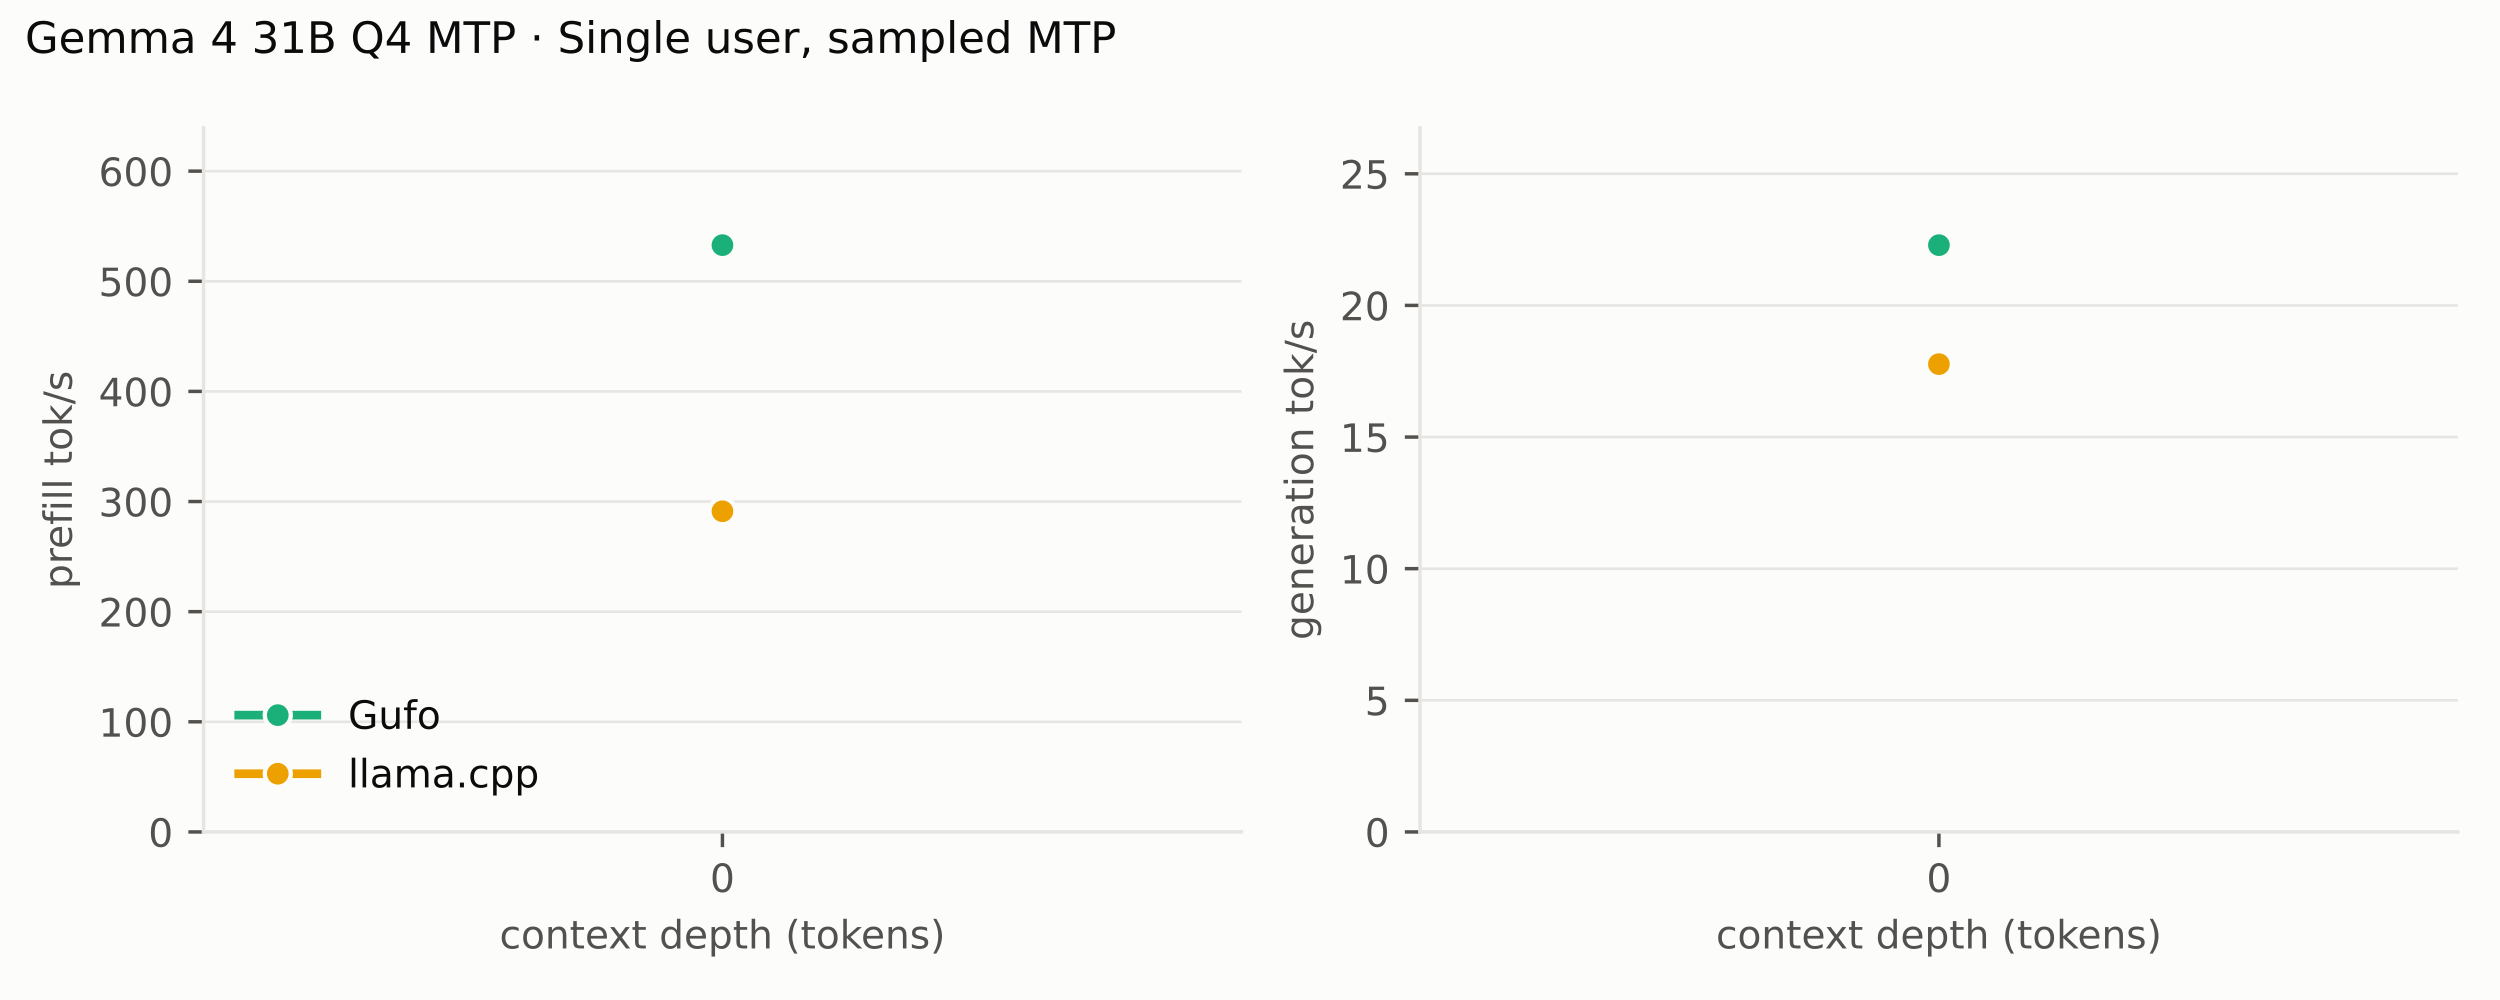
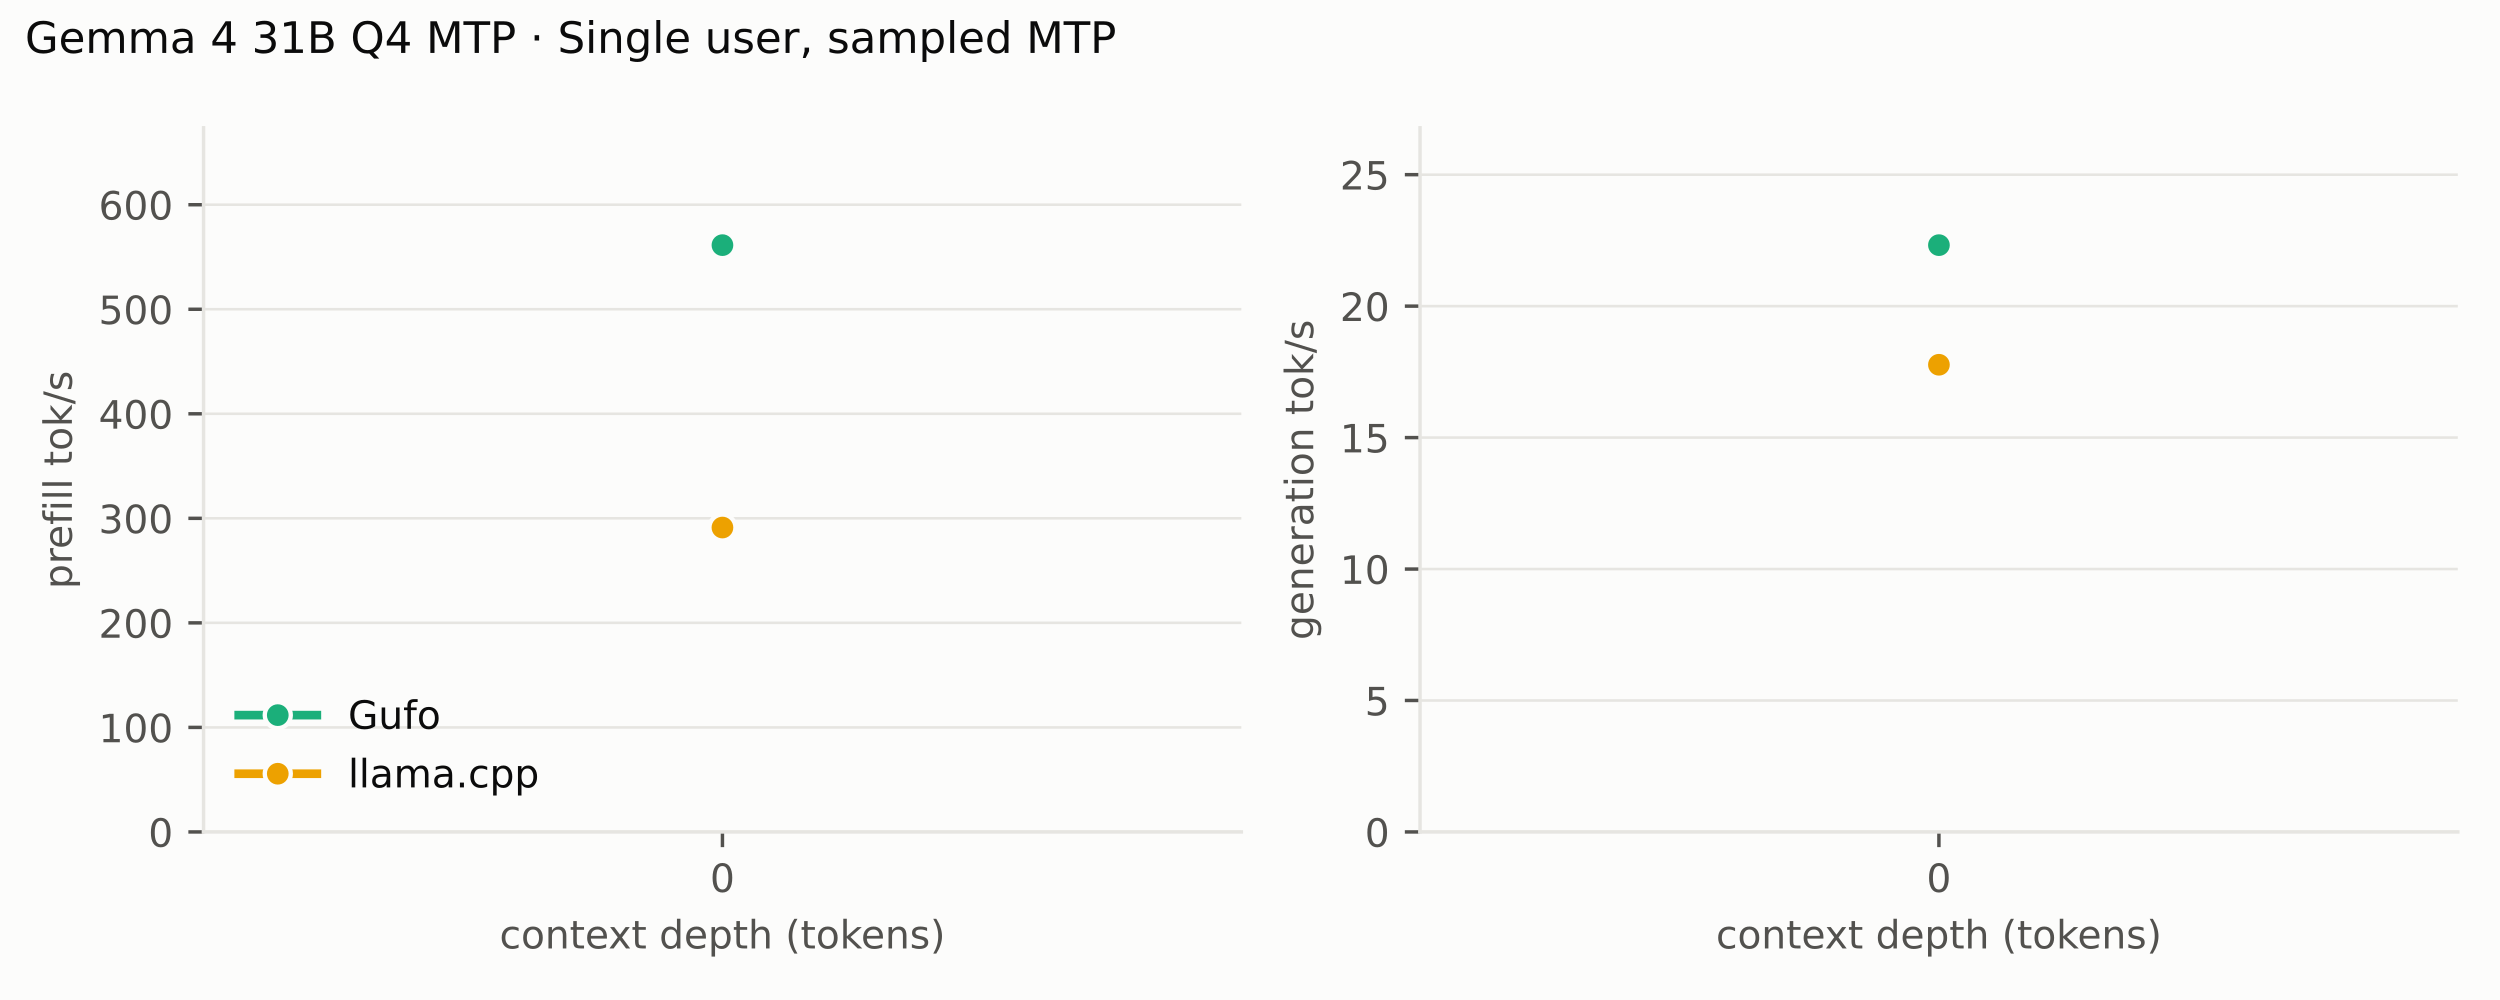
<svg xmlns="http://www.w3.org/2000/svg" xmlns:xlink="http://www.w3.org/1999/xlink" width="576pt" height="230.4pt" viewBox="0 0 576 230.4" version="1.1">
  <defs>
    <style type="text/css">*{stroke-linejoin: round; stroke-linecap: butt}</style>
  </defs>
  <g id="figure_1">
    <g id="patch_1">
      <path d="M 0 230.4 L 576 230.4 L 576 0 L 0 0 z " style="fill: #fcfcfb" />
    </g>
    <g id="axes_1">
      <g id="patch_2">
        <path d="M 46.899 191.679 L 286.003 191.679 L 286.003 29.441 L 46.899 29.441 z " style="fill: #fcfcfb" />
      </g>
      <g id="matplotlib.axis_1">
        <g id="xtick_1">
          <g id="line2d_1">
            <defs>
              <path id="m1ebf051f68" d="M 0 0 L 0 3.5 " style="stroke: #52514e; stroke-width: 0.8" />
            </defs>
            <g>
              <use xlink:href="#m1ebf051f68" x="166.451" y="191.679" style="fill: #52514e; stroke: #52514e; stroke-width: 0.8" />
            </g>
          </g>
          <g id="text_1">
            <text style="font-size: 9px; font-family: 'DejaVu Sans', 'Bitstream Vera Sans', 'Computer Modern Sans Serif', 'Lucida Grande', 'Verdana', 'Geneva', 'Lucid', 'Arial', 'Helvetica', 'Avant Garde', sans-serif; text-anchor: middle; fill: #52514e" x="166.451" y="205.517" transform="rotate(-0 166.4513 205.5172)">0</text>
          </g>
        </g>
        <g id="text_2">
          <text style="font-size: 9px; font-family: 'DejaVu Sans', 'Bitstream Vera Sans', 'Computer Modern Sans Serif', 'Lucida Grande', 'Verdana', 'Geneva', 'Lucid', 'Arial', 'Helvetica', 'Avant Garde', sans-serif; text-anchor: middle; fill: #52514e" x="166.451" y="218.518" transform="rotate(-0 166.4513 218.5179)">context depth (tokens)</text>
        </g>
      </g>
      <g id="matplotlib.axis_2">
        <g id="ytick_1">
          <g id="line2d_2">
-             <path d="M 46.899 191.679 L 286.003 191.679 " clip-path="url(#p32bf05df5f)" style="fill: none; stroke: #e6e5e1; stroke-width: 0.6; stroke-linecap: square" />
+             <path d="M 46.899 191.679 L 286.003 191.679 " clip-path="url(#pf5ccb981f5)" style="fill: none; stroke: #e6e5e1; stroke-width: 0.6; stroke-linecap: square" />
          </g>
          <g id="line2d_3">
            <defs>
              <path id="m680e5b1e24" d="M 0 0 L -3.5 0 " style="stroke: #52514e; stroke-width: 0.8" />
            </defs>
            <g>
              <use xlink:href="#m680e5b1e24" x="46.899" y="191.679" style="fill: #52514e; stroke: #52514e; stroke-width: 0.8" />
            </g>
          </g>
          <g id="text_3">
            <text style="font-size: 9px; font-family: 'DejaVu Sans', 'Bitstream Vera Sans', 'Computer Modern Sans Serif', 'Lucida Grande', 'Verdana', 'Geneva', 'Lucid', 'Arial', 'Helvetica', 'Avant Garde', sans-serif; text-anchor: end; fill: #52514e" x="39.899" y="195.098" transform="rotate(-0 39.89945 195.0982)">0</text>
          </g>
        </g>
        <g id="ytick_2">
          <g id="line2d_4">
-             <path d="M 46.899 166.305 L 286.003 166.305 " clip-path="url(#p32bf05df5f)" style="fill: none; stroke: #e6e5e1; stroke-width: 0.6; stroke-linecap: square" />
+             <path d="M 46.899 167.594 L 286.003 167.594 " clip-path="url(#pf5ccb981f5)" style="fill: none; stroke: #e6e5e1; stroke-width: 0.6; stroke-linecap: square" />
          </g>
          <g id="line2d_5">
            <g>
-               <use xlink:href="#m680e5b1e24" x="46.899" y="166.305" style="fill: #52514e; stroke: #52514e; stroke-width: 0.8" />
+               <use xlink:href="#m680e5b1e24" x="46.899" y="167.594" style="fill: #52514e; stroke: #52514e; stroke-width: 0.8" />
            </g>
          </g>
          <g id="text_4">
-             <text style="font-size: 9px; font-family: 'DejaVu Sans', 'Bitstream Vera Sans', 'Computer Modern Sans Serif', 'Lucida Grande', 'Verdana', 'Geneva', 'Lucid', 'Arial', 'Helvetica', 'Avant Garde', sans-serif; text-anchor: end; fill: #52514e" x="39.899" y="169.724" transform="rotate(-0 39.89945 169.7241)">100</text>
+             <text style="font-size: 9px; font-family: 'DejaVu Sans', 'Bitstream Vera Sans', 'Computer Modern Sans Serif', 'Lucida Grande', 'Verdana', 'Geneva', 'Lucid', 'Arial', 'Helvetica', 'Avant Garde', sans-serif; text-anchor: end; fill: #52514e" x="39.899" y="171.013" transform="rotate(-0 39.89945 171.0128)">100</text>
          </g>
        </g>
        <g id="ytick_3">
          <g id="line2d_6">
-             <path d="M 46.899 140.931 L 286.003 140.931 " clip-path="url(#p32bf05df5f)" style="fill: none; stroke: #e6e5e1; stroke-width: 0.6; stroke-linecap: square" />
+             <path d="M 46.899 143.508 L 286.003 143.508 " clip-path="url(#pf5ccb981f5)" style="fill: none; stroke: #e6e5e1; stroke-width: 0.6; stroke-linecap: square" />
          </g>
          <g id="line2d_7">
            <g>
-               <use xlink:href="#m680e5b1e24" x="46.899" y="140.931" style="fill: #52514e; stroke: #52514e; stroke-width: 0.8" />
+               <use xlink:href="#m680e5b1e24" x="46.899" y="143.508" style="fill: #52514e; stroke: #52514e; stroke-width: 0.8" />
            </g>
          </g>
          <g id="text_5">
-             <text style="font-size: 9px; font-family: 'DejaVu Sans', 'Bitstream Vera Sans', 'Computer Modern Sans Serif', 'Lucida Grande', 'Verdana', 'Geneva', 'Lucid', 'Arial', 'Helvetica', 'Avant Garde', sans-serif; text-anchor: end; fill: #52514e" x="39.899" y="144.35" transform="rotate(-0 39.89945 144.3499)">200</text>
+             <text style="font-size: 9px; font-family: 'DejaVu Sans', 'Bitstream Vera Sans', 'Computer Modern Sans Serif', 'Lucida Grande', 'Verdana', 'Geneva', 'Lucid', 'Arial', 'Helvetica', 'Avant Garde', sans-serif; text-anchor: end; fill: #52514e" x="39.899" y="146.927" transform="rotate(-0 39.89945 146.9274)">200</text>
          </g>
        </g>
        <g id="ytick_4">
          <g id="line2d_8">
-             <path d="M 46.899 115.557 L 286.003 115.557 " clip-path="url(#p32bf05df5f)" style="fill: none; stroke: #e6e5e1; stroke-width: 0.6; stroke-linecap: square" />
+             <path d="M 46.899 119.423 L 286.003 119.423 " clip-path="url(#pf5ccb981f5)" style="fill: none; stroke: #e6e5e1; stroke-width: 0.6; stroke-linecap: square" />
          </g>
          <g id="line2d_9">
            <g>
-               <use xlink:href="#m680e5b1e24" x="46.899" y="115.557" style="fill: #52514e; stroke: #52514e; stroke-width: 0.8" />
+               <use xlink:href="#m680e5b1e24" x="46.899" y="119.423" style="fill: #52514e; stroke: #52514e; stroke-width: 0.8" />
            </g>
          </g>
          <g id="text_6">
-             <text style="font-size: 9px; font-family: 'DejaVu Sans', 'Bitstream Vera Sans', 'Computer Modern Sans Serif', 'Lucida Grande', 'Verdana', 'Geneva', 'Lucid', 'Arial', 'Helvetica', 'Avant Garde', sans-serif; text-anchor: end; fill: #52514e" x="39.899" y="118.976" transform="rotate(-0 39.89945 118.9757)">300</text>
+             <text style="font-size: 9px; font-family: 'DejaVu Sans', 'Bitstream Vera Sans', 'Computer Modern Sans Serif', 'Lucida Grande', 'Verdana', 'Geneva', 'Lucid', 'Arial', 'Helvetica', 'Avant Garde', sans-serif; text-anchor: end; fill: #52514e" x="39.899" y="122.842" transform="rotate(-0 39.89945 122.8419)">300</text>
          </g>
        </g>
        <g id="ytick_5">
          <g id="line2d_10">
-             <path d="M 46.899 90.183 L 286.003 90.183 " clip-path="url(#p32bf05df5f)" style="fill: none; stroke: #e6e5e1; stroke-width: 0.6; stroke-linecap: square" />
+             <path d="M 46.899 95.338 L 286.003 95.338 " clip-path="url(#pf5ccb981f5)" style="fill: none; stroke: #e6e5e1; stroke-width: 0.6; stroke-linecap: square" />
          </g>
          <g id="line2d_11">
            <g>
-               <use xlink:href="#m680e5b1e24" x="46.899" y="90.183" style="fill: #52514e; stroke: #52514e; stroke-width: 0.8" />
+               <use xlink:href="#m680e5b1e24" x="46.899" y="95.338" style="fill: #52514e; stroke: #52514e; stroke-width: 0.8" />
            </g>
          </g>
          <g id="text_7">
-             <text style="font-size: 9px; font-family: 'DejaVu Sans', 'Bitstream Vera Sans', 'Computer Modern Sans Serif', 'Lucida Grande', 'Verdana', 'Geneva', 'Lucid', 'Arial', 'Helvetica', 'Avant Garde', sans-serif; text-anchor: end; fill: #52514e" x="39.899" y="93.601" transform="rotate(-0 39.89945 93.60148)">400</text>
+             <text style="font-size: 9px; font-family: 'DejaVu Sans', 'Bitstream Vera Sans', 'Computer Modern Sans Serif', 'Lucida Grande', 'Verdana', 'Geneva', 'Lucid', 'Arial', 'Helvetica', 'Avant Garde', sans-serif; text-anchor: end; fill: #52514e" x="39.899" y="98.757" transform="rotate(-0 39.89945 98.75651)">400</text>
          </g>
        </g>
        <g id="ytick_6">
          <g id="line2d_12">
-             <path d="M 46.899 64.808 L 286.003 64.808 " clip-path="url(#p32bf05df5f)" style="fill: none; stroke: #e6e5e1; stroke-width: 0.6; stroke-linecap: square" />
+             <path d="M 46.899 71.252 L 286.003 71.252 " clip-path="url(#pf5ccb981f5)" style="fill: none; stroke: #e6e5e1; stroke-width: 0.6; stroke-linecap: square" />
          </g>
          <g id="line2d_13">
            <g>
-               <use xlink:href="#m680e5b1e24" x="46.899" y="64.808" style="fill: #52514e; stroke: #52514e; stroke-width: 0.8" />
+               <use xlink:href="#m680e5b1e24" x="46.899" y="71.252" style="fill: #52514e; stroke: #52514e; stroke-width: 0.8" />
            </g>
          </g>
          <g id="text_8">
-             <text style="font-size: 9px; font-family: 'DejaVu Sans', 'Bitstream Vera Sans', 'Computer Modern Sans Serif', 'Lucida Grande', 'Verdana', 'Geneva', 'Lucid', 'Arial', 'Helvetica', 'Avant Garde', sans-serif; text-anchor: end; fill: #52514e" x="39.899" y="68.227" transform="rotate(-0 39.89945 68.22729)">500</text>
+             <text style="font-size: 9px; font-family: 'DejaVu Sans', 'Bitstream Vera Sans', 'Computer Modern Sans Serif', 'Lucida Grande', 'Verdana', 'Geneva', 'Lucid', 'Arial', 'Helvetica', 'Avant Garde', sans-serif; text-anchor: end; fill: #52514e" x="39.899" y="74.671" transform="rotate(-0 39.89945 74.67108)">500</text>
          </g>
        </g>
        <g id="ytick_7">
          <g id="line2d_14">
-             <path d="M 46.899 39.434 L 286.003 39.434 " clip-path="url(#p32bf05df5f)" style="fill: none; stroke: #e6e5e1; stroke-width: 0.6; stroke-linecap: square" />
+             <path d="M 46.899 47.167 L 286.003 47.167 " clip-path="url(#pf5ccb981f5)" style="fill: none; stroke: #e6e5e1; stroke-width: 0.6; stroke-linecap: square" />
          </g>
          <g id="line2d_15">
            <g>
-               <use xlink:href="#m680e5b1e24" x="46.899" y="39.434" style="fill: #52514e; stroke: #52514e; stroke-width: 0.8" />
+               <use xlink:href="#m680e5b1e24" x="46.899" y="47.167" style="fill: #52514e; stroke: #52514e; stroke-width: 0.8" />
            </g>
          </g>
          <g id="text_9">
-             <text style="font-size: 9px; font-family: 'DejaVu Sans', 'Bitstream Vera Sans', 'Computer Modern Sans Serif', 'Lucida Grande', 'Verdana', 'Geneva', 'Lucid', 'Arial', 'Helvetica', 'Avant Garde', sans-serif; text-anchor: end; fill: #52514e" x="39.899" y="42.853" transform="rotate(-0 39.89945 42.8531)">600</text>
+             <text style="font-size: 9px; font-family: 'DejaVu Sans', 'Bitstream Vera Sans', 'Computer Modern Sans Serif', 'Lucida Grande', 'Verdana', 'Geneva', 'Lucid', 'Arial', 'Helvetica', 'Avant Garde', sans-serif; text-anchor: end; fill: #52514e" x="39.899" y="50.586" transform="rotate(-0 39.89945 50.58564)">600</text>
          </g>
        </g>
        <g id="text_10">
          <text style="font-size: 9px; font-family: 'DejaVu Sans', 'Bitstream Vera Sans', 'Computer Modern Sans Serif', 'Lucida Grande', 'Verdana', 'Geneva', 'Lucid', 'Arial', 'Helvetica', 'Avant Garde', sans-serif; text-anchor: middle; fill: #52514e" x="16.559" y="110.56" transform="rotate(-90 16.55859 110.56)">prefill tok/s</text>
        </g>
      </g>
      <g id="line2d_16">
-         <path d="M 166.451 56.481 " clip-path="url(#p32bf05df5f)" style="fill: none; stroke: #1baf7a; stroke-width: 2; stroke-linecap: square" />
+         <path d="M 166.451 56.481 " clip-path="url(#pf5ccb981f5)" style="fill: none; stroke: #1baf7a; stroke-width: 2; stroke-linecap: square" />
        <defs>
          <path id="m52f97da8ad" d="M 0 3 C 0.796 3 1.559 2.684 2.121 2.121 C 2.684 1.559 3 0.796 3 0 C 3 -0.796 2.684 -1.559 2.121 -2.121 C 1.559 -2.684 0.796 -3 0 -3 C -0.796 -3 -1.559 -2.684 -2.121 -2.121 C -2.684 -1.559 -3 -0.796 -3 0 C -3 0.796 -2.684 1.559 -2.121 2.121 C -1.559 2.684 -0.796 3 0 3 z " style="stroke: #fcfcfb" />
        </defs>
-         <g clip-path="url(#p32bf05df5f)">
+         <g clip-path="url(#pf5ccb981f5)">
          <use xlink:href="#m52f97da8ad" x="166.451" y="56.481" style="fill: #1baf7a; stroke: #fcfcfb" />
        </g>
      </g>
      <g id="line2d_17">
-         <path d="M 166.451 117.792 " clip-path="url(#p32bf05df5f)" style="fill: none; stroke: #eda100; stroke-width: 2; stroke-linecap: square" />
+         <path d="M 166.451 121.545 " clip-path="url(#pf5ccb981f5)" style="fill: none; stroke: #eda100; stroke-width: 2; stroke-linecap: square" />
        <defs>
          <path id="mb9ac056d34" d="M 0 3 C 0.796 3 1.559 2.684 2.121 2.121 C 2.684 1.559 3 0.796 3 0 C 3 -0.796 2.684 -1.559 2.121 -2.121 C 1.559 -2.684 0.796 -3 0 -3 C -0.796 -3 -1.559 -2.684 -2.121 -2.121 C -2.684 -1.559 -3 -0.796 -3 0 C -3 0.796 -2.684 1.559 -2.121 2.121 C -1.559 2.684 -0.796 3 0 3 z " style="stroke: #fcfcfb" />
        </defs>
-         <g clip-path="url(#p32bf05df5f)">
-           <use xlink:href="#mb9ac056d34" x="166.451" y="117.792" style="fill: #eda100; stroke: #fcfcfb" />
+         <g clip-path="url(#pf5ccb981f5)">
+           <use xlink:href="#mb9ac056d34" x="166.451" y="121.545" style="fill: #eda100; stroke: #fcfcfb" />
        </g>
      </g>
      <g id="patch_3">
        <path d="M 46.899 191.679 L 46.899 29.441 " style="fill: none; stroke: #e6e5e1; stroke-width: 0.8; stroke-linejoin: miter; stroke-linecap: square" />
      </g>
      <g id="patch_4">
        <path d="M 46.899 191.679 L 286.003 191.679 " style="fill: none; stroke: #e6e5e1; stroke-width: 0.8; stroke-linejoin: miter; stroke-linecap: square" />
      </g>
      <g id="legend_1">
        <g id="line2d_18">
          <path d="M 54.999 164.766 L 63.999 164.766 L 72.999 164.766 " style="fill: none; stroke: #1baf7a; stroke-width: 2; stroke-linecap: square" />
          <g>
            <use xlink:href="#m52f97da8ad" x="63.999" y="164.766" style="fill: #1baf7a; stroke: #fcfcfb" />
          </g>
        </g>
        <g id="text_11">
          <text style="font-size: 9px; font-family: 'DejaVu Sans', 'Bitstream Vera Sans', 'Computer Modern Sans Serif', 'Lucida Grande', 'Verdana', 'Geneva', 'Lucid', 'Arial', 'Helvetica', 'Avant Garde', sans-serif; text-anchor: start; fill: #0b0b0b" x="80.199" y="167.916" transform="rotate(-0 80.19945 167.9165)">Gufo</text>
        </g>
        <g id="line2d_19">
          <path d="M 54.999 178.267 L 63.999 178.267 L 72.999 178.267 " style="fill: none; stroke: #eda100; stroke-width: 2; stroke-linecap: square" />
          <g>
            <use xlink:href="#mb9ac056d34" x="63.999" y="178.267" style="fill: #eda100; stroke: #fcfcfb" />
          </g>
        </g>
        <g id="text_12">
          <text style="font-size: 9px; font-family: 'DejaVu Sans', 'Bitstream Vera Sans', 'Computer Modern Sans Serif', 'Lucida Grande', 'Verdana', 'Geneva', 'Lucid', 'Arial', 'Helvetica', 'Avant Garde', sans-serif; text-anchor: start; fill: #0b0b0b" x="80.199" y="181.417" transform="rotate(-0 80.19945 181.4172)">llama.cpp</text>
        </g>
      </g>
    </g>
    <g id="axes_2">
      <g id="patch_5">
        <path d="M 327.176 191.679 L 566.28 191.679 L 566.28 29.441 L 327.176 29.441 z " style="fill: #fcfcfb" />
      </g>
      <g id="matplotlib.axis_3">
        <g id="xtick_2">
          <g id="line2d_20">
            <g>
              <use xlink:href="#m1ebf051f68" x="446.728" y="191.679" style="fill: #52514e; stroke: #52514e; stroke-width: 0.8" />
            </g>
          </g>
          <g id="text_13">
            <text style="font-size: 9px; font-family: 'DejaVu Sans', 'Bitstream Vera Sans', 'Computer Modern Sans Serif', 'Lucida Grande', 'Verdana', 'Geneva', 'Lucid', 'Arial', 'Helvetica', 'Avant Garde', sans-serif; text-anchor: middle; fill: #52514e" x="446.728" y="205.517" transform="rotate(-0 446.7282 205.5172)">0</text>
          </g>
        </g>
        <g id="text_14">
          <text style="font-size: 9px; font-family: 'DejaVu Sans', 'Bitstream Vera Sans', 'Computer Modern Sans Serif', 'Lucida Grande', 'Verdana', 'Geneva', 'Lucid', 'Arial', 'Helvetica', 'Avant Garde', sans-serif; text-anchor: middle; fill: #52514e" x="446.728" y="218.518" transform="rotate(-0 446.7282 218.5179)">context depth (tokens)</text>
        </g>
      </g>
      <g id="matplotlib.axis_4">
        <g id="ytick_8">
          <g id="line2d_21">
-             <path d="M 327.176 191.679 L 566.28 191.679 " clip-path="url(#pb0f7239e6d)" style="fill: none; stroke: #e6e5e1; stroke-width: 0.6; stroke-linecap: square" />
+             <path d="M 327.176 191.679 L 566.28 191.679 " clip-path="url(#p8a17e1420d)" style="fill: none; stroke: #e6e5e1; stroke-width: 0.6; stroke-linecap: square" />
          </g>
          <g id="line2d_22">
            <g>
              <use xlink:href="#m680e5b1e24" x="327.176" y="191.679" style="fill: #52514e; stroke: #52514e; stroke-width: 0.8" />
            </g>
          </g>
          <g id="text_15">
            <text style="font-size: 9px; font-family: 'DejaVu Sans', 'Bitstream Vera Sans', 'Computer Modern Sans Serif', 'Lucida Grande', 'Verdana', 'Geneva', 'Lucid', 'Arial', 'Helvetica', 'Avant Garde', sans-serif; text-anchor: end; fill: #52514e" x="320.176" y="195.098" transform="rotate(-0 320.1763 195.0982)">0</text>
          </g>
        </g>
        <g id="ytick_9">
          <g id="line2d_23">
-             <path d="M 327.176 161.352 L 566.28 161.352 " clip-path="url(#pb0f7239e6d)" style="fill: none; stroke: #e6e5e1; stroke-width: 0.6; stroke-linecap: square" />
+             <path d="M 327.176 161.393 L 566.28 161.393 " clip-path="url(#p8a17e1420d)" style="fill: none; stroke: #e6e5e1; stroke-width: 0.6; stroke-linecap: square" />
          </g>
          <g id="line2d_24">
            <g>
-               <use xlink:href="#m680e5b1e24" x="327.176" y="161.352" style="fill: #52514e; stroke: #52514e; stroke-width: 0.8" />
+               <use xlink:href="#m680e5b1e24" x="327.176" y="161.393" style="fill: #52514e; stroke: #52514e; stroke-width: 0.8" />
            </g>
          </g>
          <g id="text_16">
-             <text style="font-size: 9px; font-family: 'DejaVu Sans', 'Bitstream Vera Sans', 'Computer Modern Sans Serif', 'Lucida Grande', 'Verdana', 'Geneva', 'Lucid', 'Arial', 'Helvetica', 'Avant Garde', sans-serif; text-anchor: end; fill: #52514e" x="320.176" y="164.771" transform="rotate(-0 320.1763 164.771)">5</text>
+             <text style="font-size: 9px; font-family: 'DejaVu Sans', 'Bitstream Vera Sans', 'Computer Modern Sans Serif', 'Lucida Grande', 'Verdana', 'Geneva', 'Lucid', 'Arial', 'Helvetica', 'Avant Garde', sans-serif; text-anchor: end; fill: #52514e" x="320.176" y="164.812" transform="rotate(-0 320.1763 164.8118)">5</text>
          </g>
        </g>
        <g id="ytick_10">
          <g id="line2d_25">
-             <path d="M 327.176 131.025 L 566.28 131.025 " clip-path="url(#pb0f7239e6d)" style="fill: none; stroke: #e6e5e1; stroke-width: 0.6; stroke-linecap: square" />
+             <path d="M 327.176 131.106 L 566.28 131.106 " clip-path="url(#p8a17e1420d)" style="fill: none; stroke: #e6e5e1; stroke-width: 0.6; stroke-linecap: square" />
          </g>
          <g id="line2d_26">
            <g>
-               <use xlink:href="#m680e5b1e24" x="327.176" y="131.025" style="fill: #52514e; stroke: #52514e; stroke-width: 0.8" />
+               <use xlink:href="#m680e5b1e24" x="327.176" y="131.106" style="fill: #52514e; stroke: #52514e; stroke-width: 0.8" />
            </g>
          </g>
          <g id="text_17">
-             <text style="font-size: 9px; font-family: 'DejaVu Sans', 'Bitstream Vera Sans', 'Computer Modern Sans Serif', 'Lucida Grande', 'Verdana', 'Geneva', 'Lucid', 'Arial', 'Helvetica', 'Avant Garde', sans-serif; text-anchor: end; fill: #52514e" x="320.176" y="134.444" transform="rotate(-0 320.1763 134.4438)">10</text>
+             <text style="font-size: 9px; font-family: 'DejaVu Sans', 'Bitstream Vera Sans', 'Computer Modern Sans Serif', 'Lucida Grande', 'Verdana', 'Geneva', 'Lucid', 'Arial', 'Helvetica', 'Avant Garde', sans-serif; text-anchor: end; fill: #52514e" x="320.176" y="134.525" transform="rotate(-0 320.1763 134.5253)">10</text>
          </g>
        </g>
        <g id="ytick_11">
          <g id="line2d_27">
-             <path d="M 327.176 100.698 L 566.28 100.698 " clip-path="url(#pb0f7239e6d)" style="fill: none; stroke: #e6e5e1; stroke-width: 0.6; stroke-linecap: square" />
+             <path d="M 327.176 100.82 L 566.28 100.82 " clip-path="url(#p8a17e1420d)" style="fill: none; stroke: #e6e5e1; stroke-width: 0.6; stroke-linecap: square" />
          </g>
          <g id="line2d_28">
            <g>
-               <use xlink:href="#m680e5b1e24" x="327.176" y="100.698" style="fill: #52514e; stroke: #52514e; stroke-width: 0.8" />
+               <use xlink:href="#m680e5b1e24" x="327.176" y="100.82" style="fill: #52514e; stroke: #52514e; stroke-width: 0.8" />
            </g>
          </g>
          <g id="text_18">
-             <text style="font-size: 9px; font-family: 'DejaVu Sans', 'Bitstream Vera Sans', 'Computer Modern Sans Serif', 'Lucida Grande', 'Verdana', 'Geneva', 'Lucid', 'Arial', 'Helvetica', 'Avant Garde', sans-serif; text-anchor: end; fill: #52514e" x="320.176" y="104.117" transform="rotate(-0 320.1763 104.1166)">15</text>
+             <text style="font-size: 9px; font-family: 'DejaVu Sans', 'Bitstream Vera Sans', 'Computer Modern Sans Serif', 'Lucida Grande', 'Verdana', 'Geneva', 'Lucid', 'Arial', 'Helvetica', 'Avant Garde', sans-serif; text-anchor: end; fill: #52514e" x="320.176" y="104.239" transform="rotate(-0 320.1763 104.2389)">15</text>
          </g>
        </g>
        <g id="ytick_12">
          <g id="line2d_29">
-             <path d="M 327.176 70.37 L 566.28 70.37 " clip-path="url(#pb0f7239e6d)" style="fill: none; stroke: #e6e5e1; stroke-width: 0.6; stroke-linecap: square" />
+             <path d="M 327.176 70.533 L 566.28 70.533 " clip-path="url(#p8a17e1420d)" style="fill: none; stroke: #e6e5e1; stroke-width: 0.6; stroke-linecap: square" />
          </g>
          <g id="line2d_30">
            <g>
-               <use xlink:href="#m680e5b1e24" x="327.176" y="70.37" style="fill: #52514e; stroke: #52514e; stroke-width: 0.8" />
+               <use xlink:href="#m680e5b1e24" x="327.176" y="70.533" style="fill: #52514e; stroke: #52514e; stroke-width: 0.8" />
            </g>
          </g>
          <g id="text_19">
-             <text style="font-size: 9px; font-family: 'DejaVu Sans', 'Bitstream Vera Sans', 'Computer Modern Sans Serif', 'Lucida Grande', 'Verdana', 'Geneva', 'Lucid', 'Arial', 'Helvetica', 'Avant Garde', sans-serif; text-anchor: end; fill: #52514e" x="320.176" y="73.789" transform="rotate(-0 320.1763 73.78935)">20</text>
+             <text style="font-size: 9px; font-family: 'DejaVu Sans', 'Bitstream Vera Sans', 'Computer Modern Sans Serif', 'Lucida Grande', 'Verdana', 'Geneva', 'Lucid', 'Arial', 'Helvetica', 'Avant Garde', sans-serif; text-anchor: end; fill: #52514e" x="320.176" y="73.952" transform="rotate(-0 320.1763 73.9524)">20</text>
          </g>
        </g>
        <g id="ytick_13">
          <g id="line2d_31">
-             <path d="M 327.176 40.043 L 566.28 40.043 " clip-path="url(#pb0f7239e6d)" style="fill: none; stroke: #e6e5e1; stroke-width: 0.6; stroke-linecap: square" />
+             <path d="M 327.176 40.247 L 566.28 40.247 " clip-path="url(#p8a17e1420d)" style="fill: none; stroke: #e6e5e1; stroke-width: 0.6; stroke-linecap: square" />
          </g>
          <g id="line2d_32">
            <g>
-               <use xlink:href="#m680e5b1e24" x="327.176" y="40.043" style="fill: #52514e; stroke: #52514e; stroke-width: 0.8" />
+               <use xlink:href="#m680e5b1e24" x="327.176" y="40.247" style="fill: #52514e; stroke: #52514e; stroke-width: 0.8" />
            </g>
          </g>
          <g id="text_20">
-             <text style="font-size: 9px; font-family: 'DejaVu Sans', 'Bitstream Vera Sans', 'Computer Modern Sans Serif', 'Lucida Grande', 'Verdana', 'Geneva', 'Lucid', 'Arial', 'Helvetica', 'Avant Garde', sans-serif; text-anchor: end; fill: #52514e" x="320.176" y="43.462" transform="rotate(-0 320.1763 43.46212)">25</text>
+             <text style="font-size: 9px; font-family: 'DejaVu Sans', 'Bitstream Vera Sans', 'Computer Modern Sans Serif', 'Lucida Grande', 'Verdana', 'Geneva', 'Lucid', 'Arial', 'Helvetica', 'Avant Garde', sans-serif; text-anchor: end; fill: #52514e" x="320.176" y="43.666" transform="rotate(-0 320.1763 43.66594)">25</text>
          </g>
        </g>
        <g id="text_21">
          <text style="font-size: 9px; font-family: 'DejaVu Sans', 'Bitstream Vera Sans', 'Computer Modern Sans Serif', 'Lucida Grande', 'Verdana', 'Geneva', 'Lucid', 'Arial', 'Helvetica', 'Avant Garde', sans-serif; text-anchor: middle; fill: #52514e" x="302.562" y="110.56" transform="rotate(-90 302.5617 110.56)">generation tok/s</text>
        </g>
      </g>
      <g id="line2d_33">
-         <path d="M 446.728 56.481 " clip-path="url(#pb0f7239e6d)" style="fill: none; stroke: #1baf7a; stroke-width: 2; stroke-linecap: square" />
-         <g clip-path="url(#pb0f7239e6d)">
+         <path d="M 446.728 56.481 " clip-path="url(#p8a17e1420d)" style="fill: none; stroke: #1baf7a; stroke-width: 2; stroke-linecap: square" />
+         <g clip-path="url(#p8a17e1420d)">
          <use xlink:href="#m52f97da8ad" x="446.728" y="56.481" style="fill: #1baf7a; stroke: #fcfcfb" />
        </g>
      </g>
      <g id="line2d_34">
-         <path d="M 446.728 83.896 " clip-path="url(#pb0f7239e6d)" style="fill: none; stroke: #eda100; stroke-width: 2; stroke-linecap: square" />
-         <g clip-path="url(#pb0f7239e6d)">
-           <use xlink:href="#mb9ac056d34" x="446.728" y="83.896" style="fill: #eda100; stroke: #fcfcfb" />
+         <path d="M 446.728 84.041 " clip-path="url(#p8a17e1420d)" style="fill: none; stroke: #eda100; stroke-width: 2; stroke-linecap: square" />
+         <g clip-path="url(#p8a17e1420d)">
+           <use xlink:href="#mb9ac056d34" x="446.728" y="84.041" style="fill: #eda100; stroke: #fcfcfb" />
        </g>
      </g>
      <g id="patch_6">
        <path d="M 327.176 191.679 L 327.176 29.441 " style="fill: none; stroke: #e6e5e1; stroke-width: 0.8; stroke-linejoin: miter; stroke-linecap: square" />
      </g>
      <g id="patch_7">
        <path d="M 327.176 191.679 L 566.28 191.679 " style="fill: none; stroke: #e6e5e1; stroke-width: 0.8; stroke-linejoin: miter; stroke-linecap: square" />
      </g>
    </g>
    <g id="text_22">
      <text style="font-size: 10px; font-family: 'DejaVu Sans', 'Bitstream Vera Sans', 'Computer Modern Sans Serif', 'Lucida Grande', 'Verdana', 'Geneva', 'Lucid', 'Arial', 'Helvetica', 'Avant Garde', sans-serif; text-anchor: start; fill: #0b0b0b" x="5.76" y="12.206" transform="rotate(-0 5.76 12.20644)">Gemma 4 31B Q4 MTP · Single user, sampled MTP</text>
    </g>
  </g>
  <defs>
-     <clipPath id="p32bf05df5f">
+     <clipPath id="pf5ccb981f5">
      <rect x="46.899" y="29.441" width="239.104" height="162.239" />
    </clipPath>
-     <clipPath id="pb0f7239e6d">
+     <clipPath id="p8a17e1420d">
      <rect x="327.176" y="29.441" width="239.104" height="162.239" />
    </clipPath>
  </defs>
</svg>
